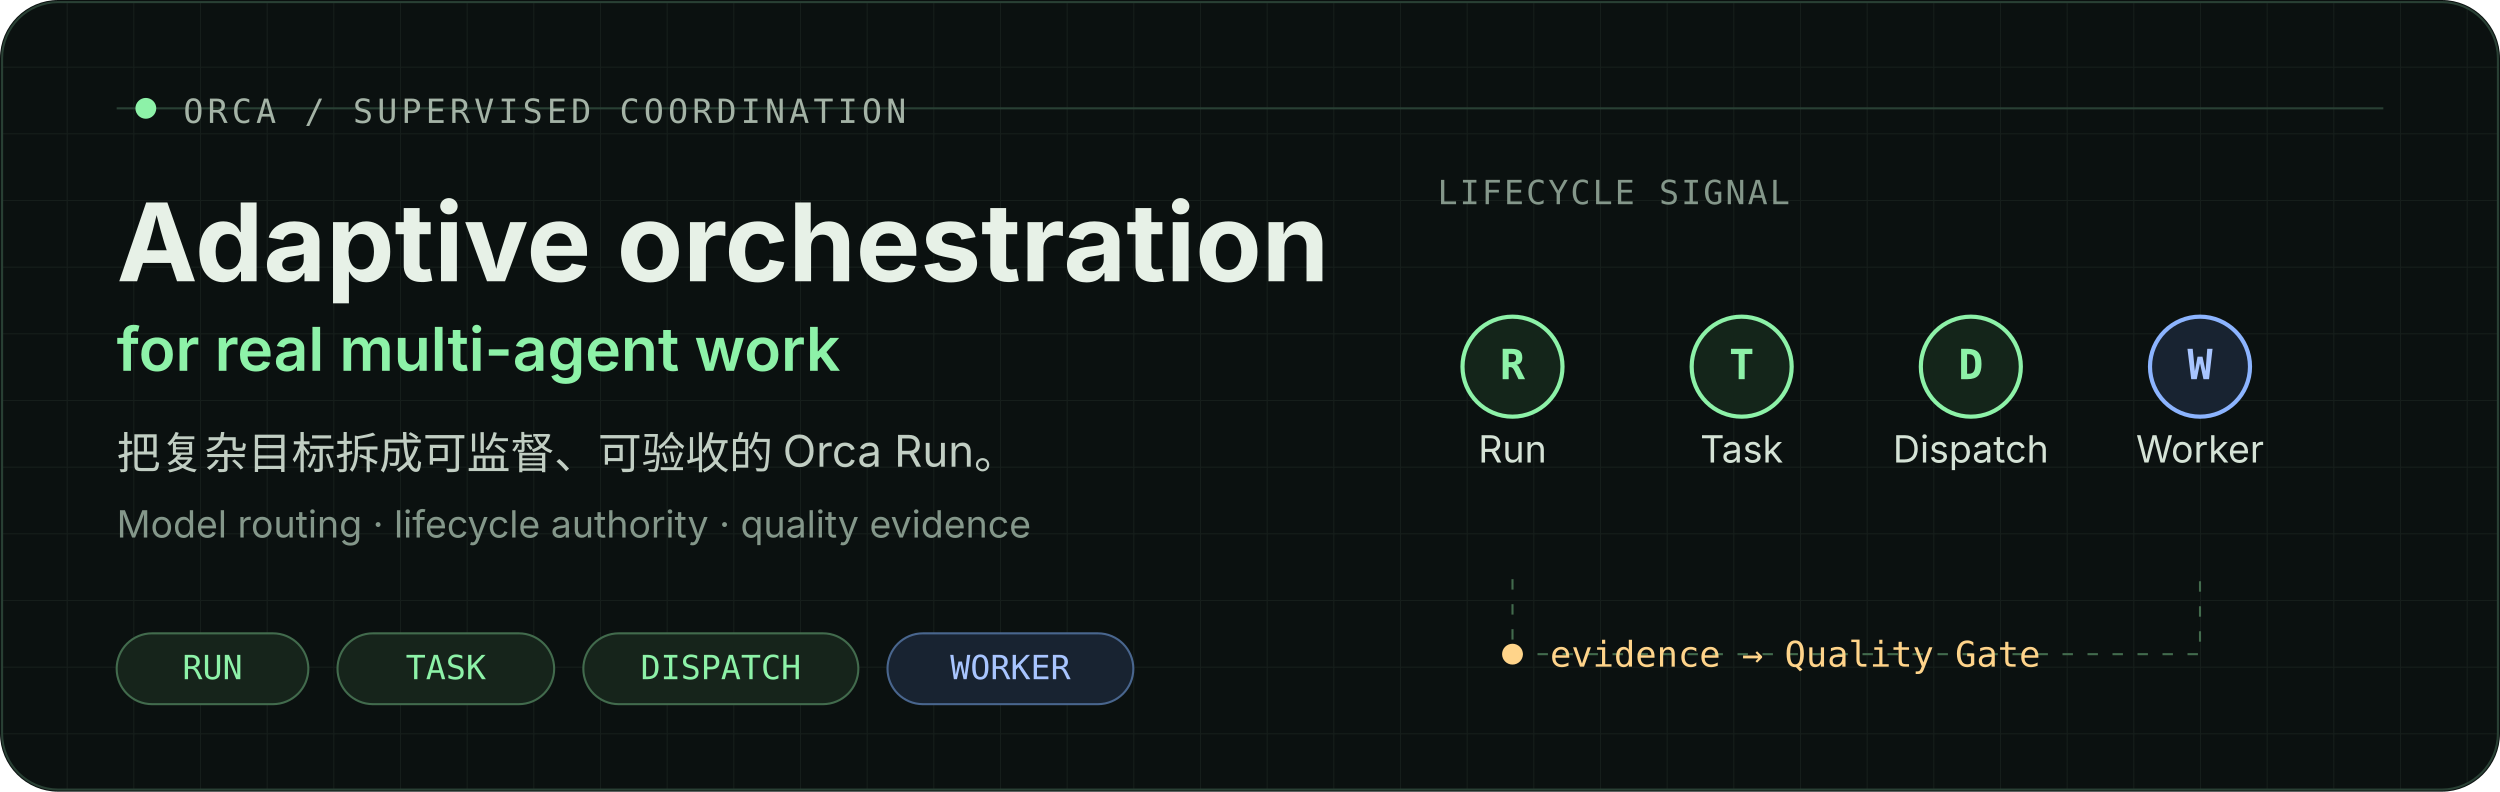
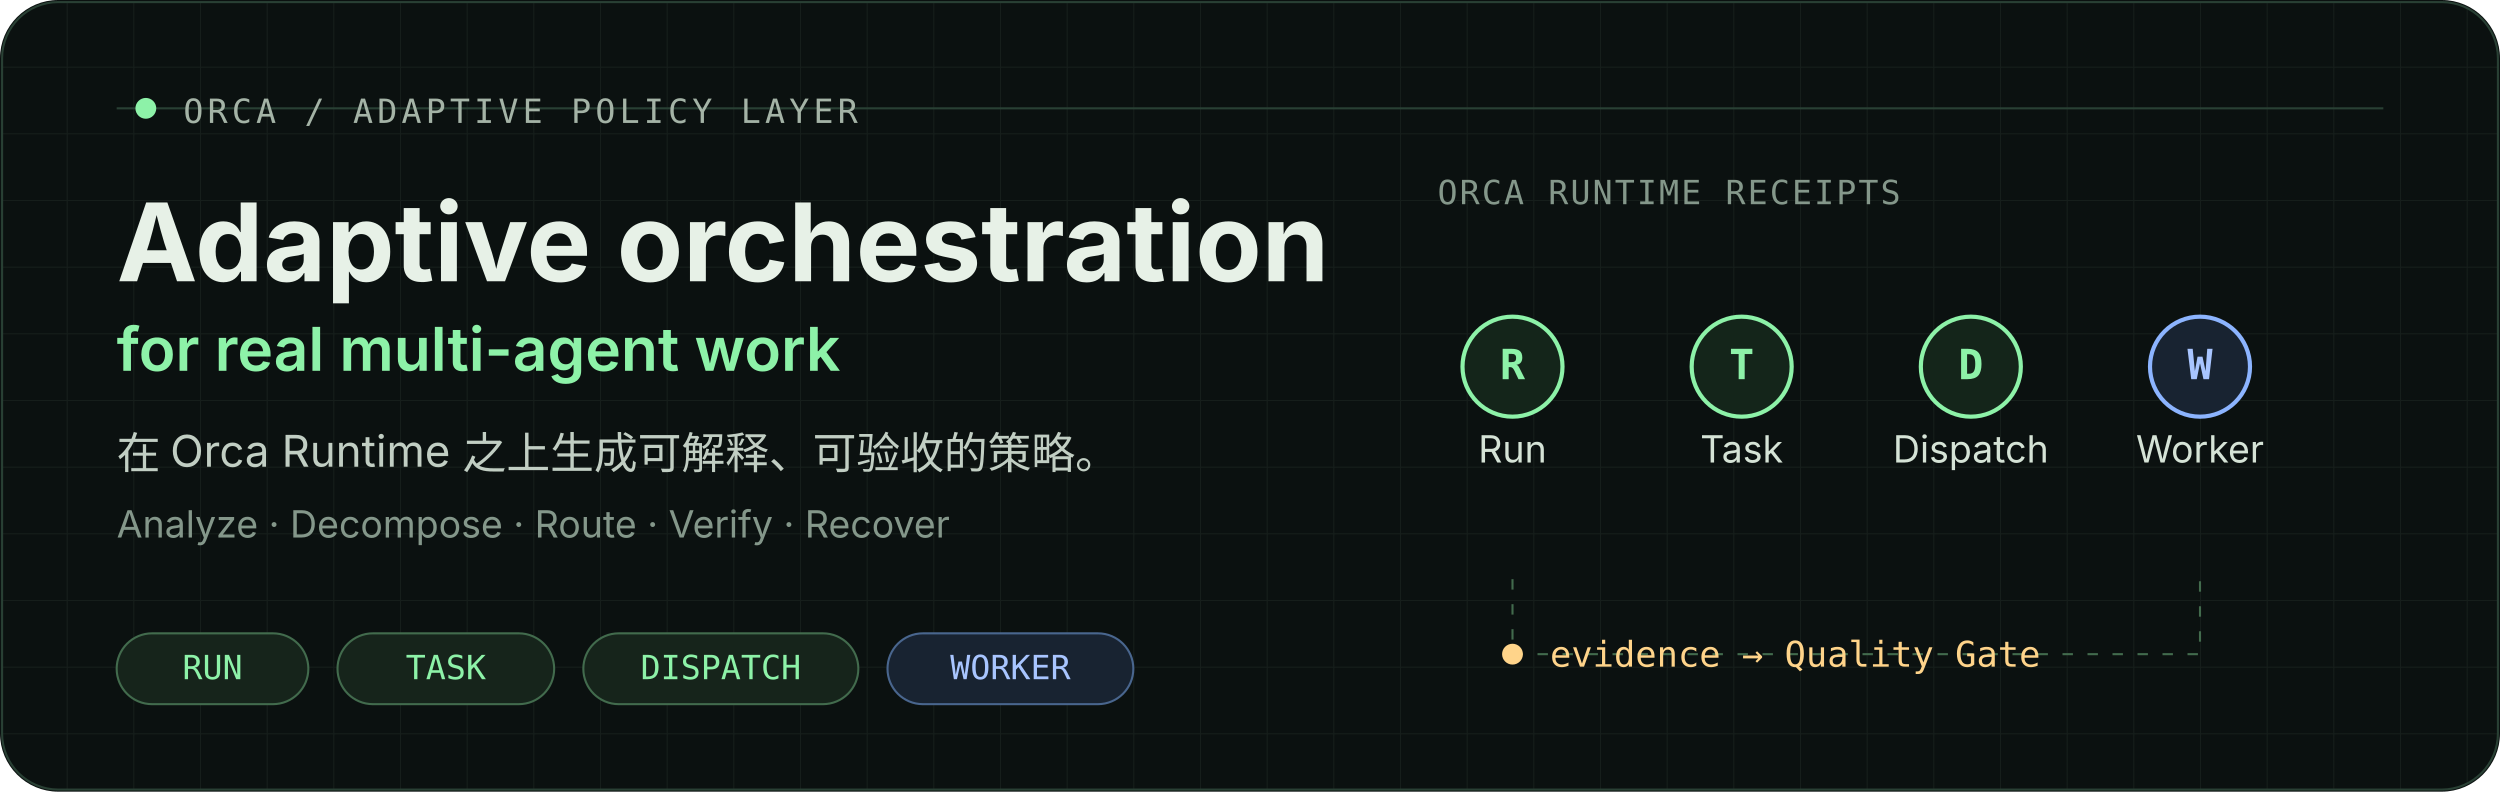
<svg xmlns="http://www.w3.org/2000/svg" width="1200" height="380" viewBox="0 0 1200 380" role="img" aria-labelledby="title desc">
  <defs>
    <linearGradient id="signal" x1="0" y1="0" x2="1" y2="0">
      <stop offset="0" stop-color="#8DF2A8" stop-opacity="0.12" />
      <stop offset="0.5" stop-color="#8DF2A8" stop-opacity="0.95" />
      <stop offset="1" stop-color="#8CB4FF" stop-opacity="0.35" />
    </linearGradient>
    <pattern id="grid" width="32" height="32" patternUnits="userSpaceOnUse">
      <path d="M32 0H0V32" fill="none" stroke="#9AB6A0" stroke-opacity="0.08" />
    </pattern>
    <filter id="soft-glow" x="-50%" y="-50%" width="200%" height="200%">
      <feGaussianBlur stdDeviation="5" result="blur" />
      <feMerge>
        <feMergeNode in="blur" />
        <feMergeNode in="SourceGraphic" />
      </feMerge>
    </filter>
  </defs>
  <rect width="1200" height="380" rx="28" fill="#0B1110" />
  <rect x="1" y="1" width="1198" height="378" rx="27" fill="url(#grid)" stroke="#294034" />
  <path d="M56 52H1144" stroke="#294034" />
  <circle cx="70" cy="52" r="5" fill="#8DF2A8" />
-   <text x="88" y="59" fill="#A4B3A6" font-family="ui-monospace, SFMono-Regular, Menlo, monospace" font-size="16" letter-spacing="2">ORCA / SUPERVISED COORDINATION</text>
+   <text x="88" y="59" fill="#A4B3A6" font-family="ui-monospace, SFMono-Regular, Menlo, monospace" font-size="16" letter-spacing="2">ORCA / ADAPTIVE POLICY LAYER</text>
  <g id="title-block">
    <text x="56" y="135" fill="#E7F1E7" font-family="-apple-system, BlinkMacSystemFont, 'Segoe UI', 'PingFang SC', sans-serif" font-size="52" font-weight="700">Adaptive orchestration</text>
    <text x="56" y="178" fill="#8DF2A8" font-family="-apple-system, BlinkMacSystemFont, 'Segoe UI', 'PingFang SC', sans-serif" font-size="29" font-weight="600">for real multi-agent work</text>
-     <text x="56" y="225" fill="#C1CEC3" font-family="-apple-system, BlinkMacSystemFont, 'Segoe UI', 'PingFang SC', sans-serif" font-size="21">把复杂目标拆成可监督、可验收的 Orca Run。</text>
-     <text x="56" y="258" fill="#84978A" font-family="-apple-system, BlinkMacSystemFont, 'Segoe UI', 'PingFang SC', sans-serif" font-size="18">Model routing · lifecycle authority · quality evidence</text>
+     <text x="56" y="225" fill="#C1CEC3" font-family="-apple-system, BlinkMacSystemFont, 'Segoe UI', 'PingFang SC', sans-serif" font-size="21">在 Orca Runtime 之上生成可解释、可验收的策略。</text>
+     <text x="56" y="258" fill="#84978A" font-family="-apple-system, BlinkMacSystemFont, 'Segoe UI', 'PingFang SC', sans-serif" font-size="18">Analyze · Decompose · Route · Verify · Recover</text>
    <g transform="translate(56 304)" font-family="ui-monospace, SFMono-Regular, Menlo, monospace" font-size="16">
      <rect width="92" height="34" rx="17" fill="#16241B" stroke="#426B4D" />
      <text x="46" y="22" text-anchor="middle" fill="#8DF2A8">RUN</text>
      <rect x="106" width="104" height="34" rx="17" fill="#16241B" stroke="#426B4D" />
      <text x="158" y="22" text-anchor="middle" fill="#8DF2A8">TASK</text>
      <rect x="224" width="132" height="34" rx="17" fill="#16241B" stroke="#426B4D" />
      <text x="290" y="22" text-anchor="middle" fill="#8DF2A8">DISPATCH</text>
      <rect x="370" width="118" height="34" rx="17" fill="#182331" stroke="#49668E" />
      <text x="429" y="22" text-anchor="middle" fill="#A8C5FF">WORKER</text>
    </g>
  </g>
-   <g id="lifecycle-proof" transform="translate(690 98)">
-     <text x="0" y="0" fill="#84978A" font-family="ui-monospace, SFMono-Regular, Menlo, monospace" font-size="16" letter-spacing="1">LIFECYCLE SIGNAL</text>
+   <g id="runtime-receipts" transform="translate(690 98)">
+     <text x="0" y="0" fill="#84978A" font-family="ui-monospace, SFMono-Regular, Menlo, monospace" font-size="16" letter-spacing="1">ORCA RUNTIME RECEIPTS</text>
    <path d="M36 78H366" stroke="url(#signal)" stroke-width="3" filter="url(#soft-glow)" />
    <path d="M366 78l-10-6v12z" fill="#8CB4FF" />
    <g transform="translate(0 42)">
      <circle cx="36" cy="36" r="24" fill="#14251A" stroke="#8DF2A8" stroke-width="2" />
      <text x="36" y="42" text-anchor="middle" fill="#8DF2A8" font-family="ui-monospace, SFMono-Regular, Menlo, monospace" font-size="20" font-weight="700">R</text>
      <text x="36" y="82" text-anchor="middle" fill="#D5E3D6" font-family="-apple-system, BlinkMacSystemFont, 'Segoe UI', sans-serif" font-size="18">Run</text>
    </g>
    <g transform="translate(110 42)">
      <circle cx="36" cy="36" r="24" fill="#14251A" stroke="#8DF2A8" stroke-width="2" />
      <text x="36" y="42" text-anchor="middle" fill="#8DF2A8" font-family="ui-monospace, SFMono-Regular, Menlo, monospace" font-size="20" font-weight="700">T</text>
      <text x="36" y="82" text-anchor="middle" fill="#D5E3D6" font-family="-apple-system, BlinkMacSystemFont, 'Segoe UI', sans-serif" font-size="18">Task</text>
    </g>
    <g transform="translate(220 42)">
      <circle cx="36" cy="36" r="24" fill="#14251A" stroke="#8DF2A8" stroke-width="2" />
      <text x="36" y="42" text-anchor="middle" fill="#8DF2A8" font-family="ui-monospace, SFMono-Regular, Menlo, monospace" font-size="20" font-weight="700">D</text>
      <text x="36" y="82" text-anchor="middle" fill="#D5E3D6" font-family="-apple-system, BlinkMacSystemFont, 'Segoe UI', sans-serif" font-size="18">Dispatch</text>
    </g>
    <g transform="translate(330 42)">
      <circle cx="36" cy="36" r="24" fill="#182331" stroke="#8CB4FF" stroke-width="2" />
      <text x="36" y="42" text-anchor="middle" fill="#A8C5FF" font-family="ui-monospace, SFMono-Regular, Menlo, monospace" font-size="20" font-weight="700">W</text>
      <text x="36" y="82" text-anchor="middle" fill="#D5E3D6" font-family="-apple-system, BlinkMacSystemFont, 'Segoe UI', sans-serif" font-size="18">Worker</text>
    </g>
    <path d="M36 180V216H366V180" fill="none" stroke="#426B4D" stroke-dasharray="5 7" />
    <circle cx="36" cy="216" r="5" fill="#FFD48A" />
    <text x="54" y="222" fill="#FFD48A" font-family="ui-monospace, SFMono-Regular, Menlo, monospace" font-size="17">evidence → Quality Gate</text>
  </g>
</svg>
